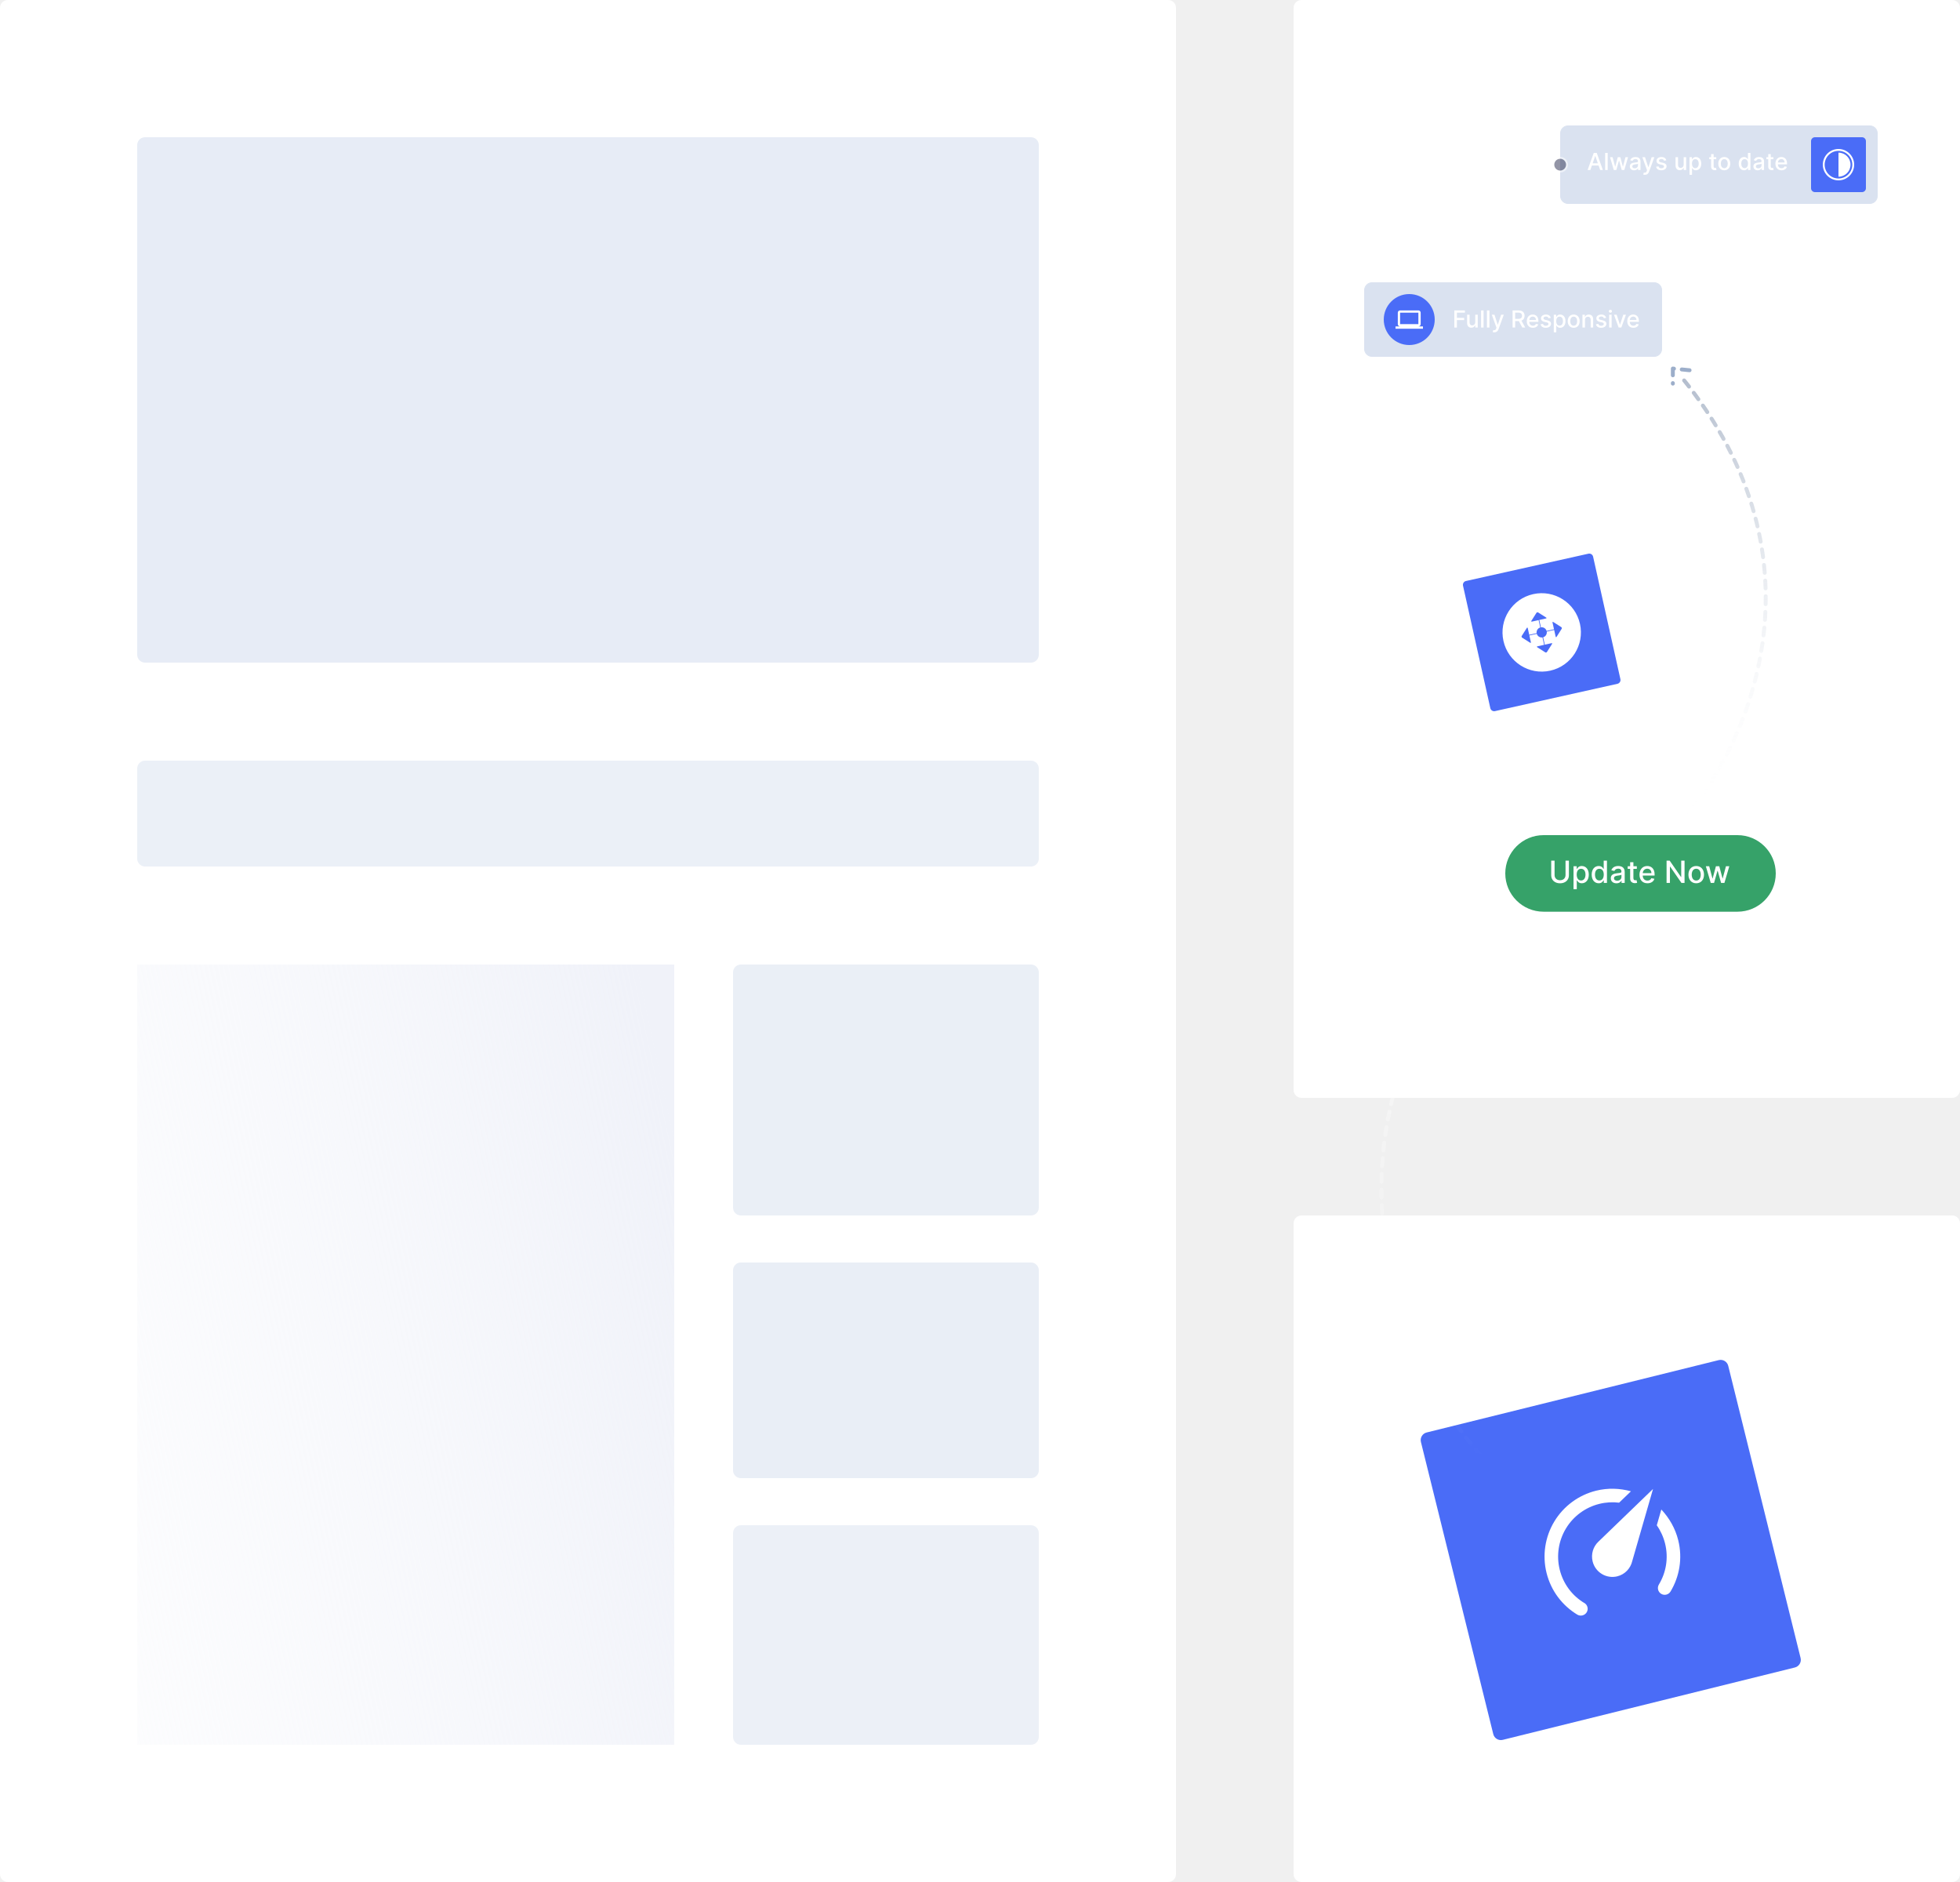
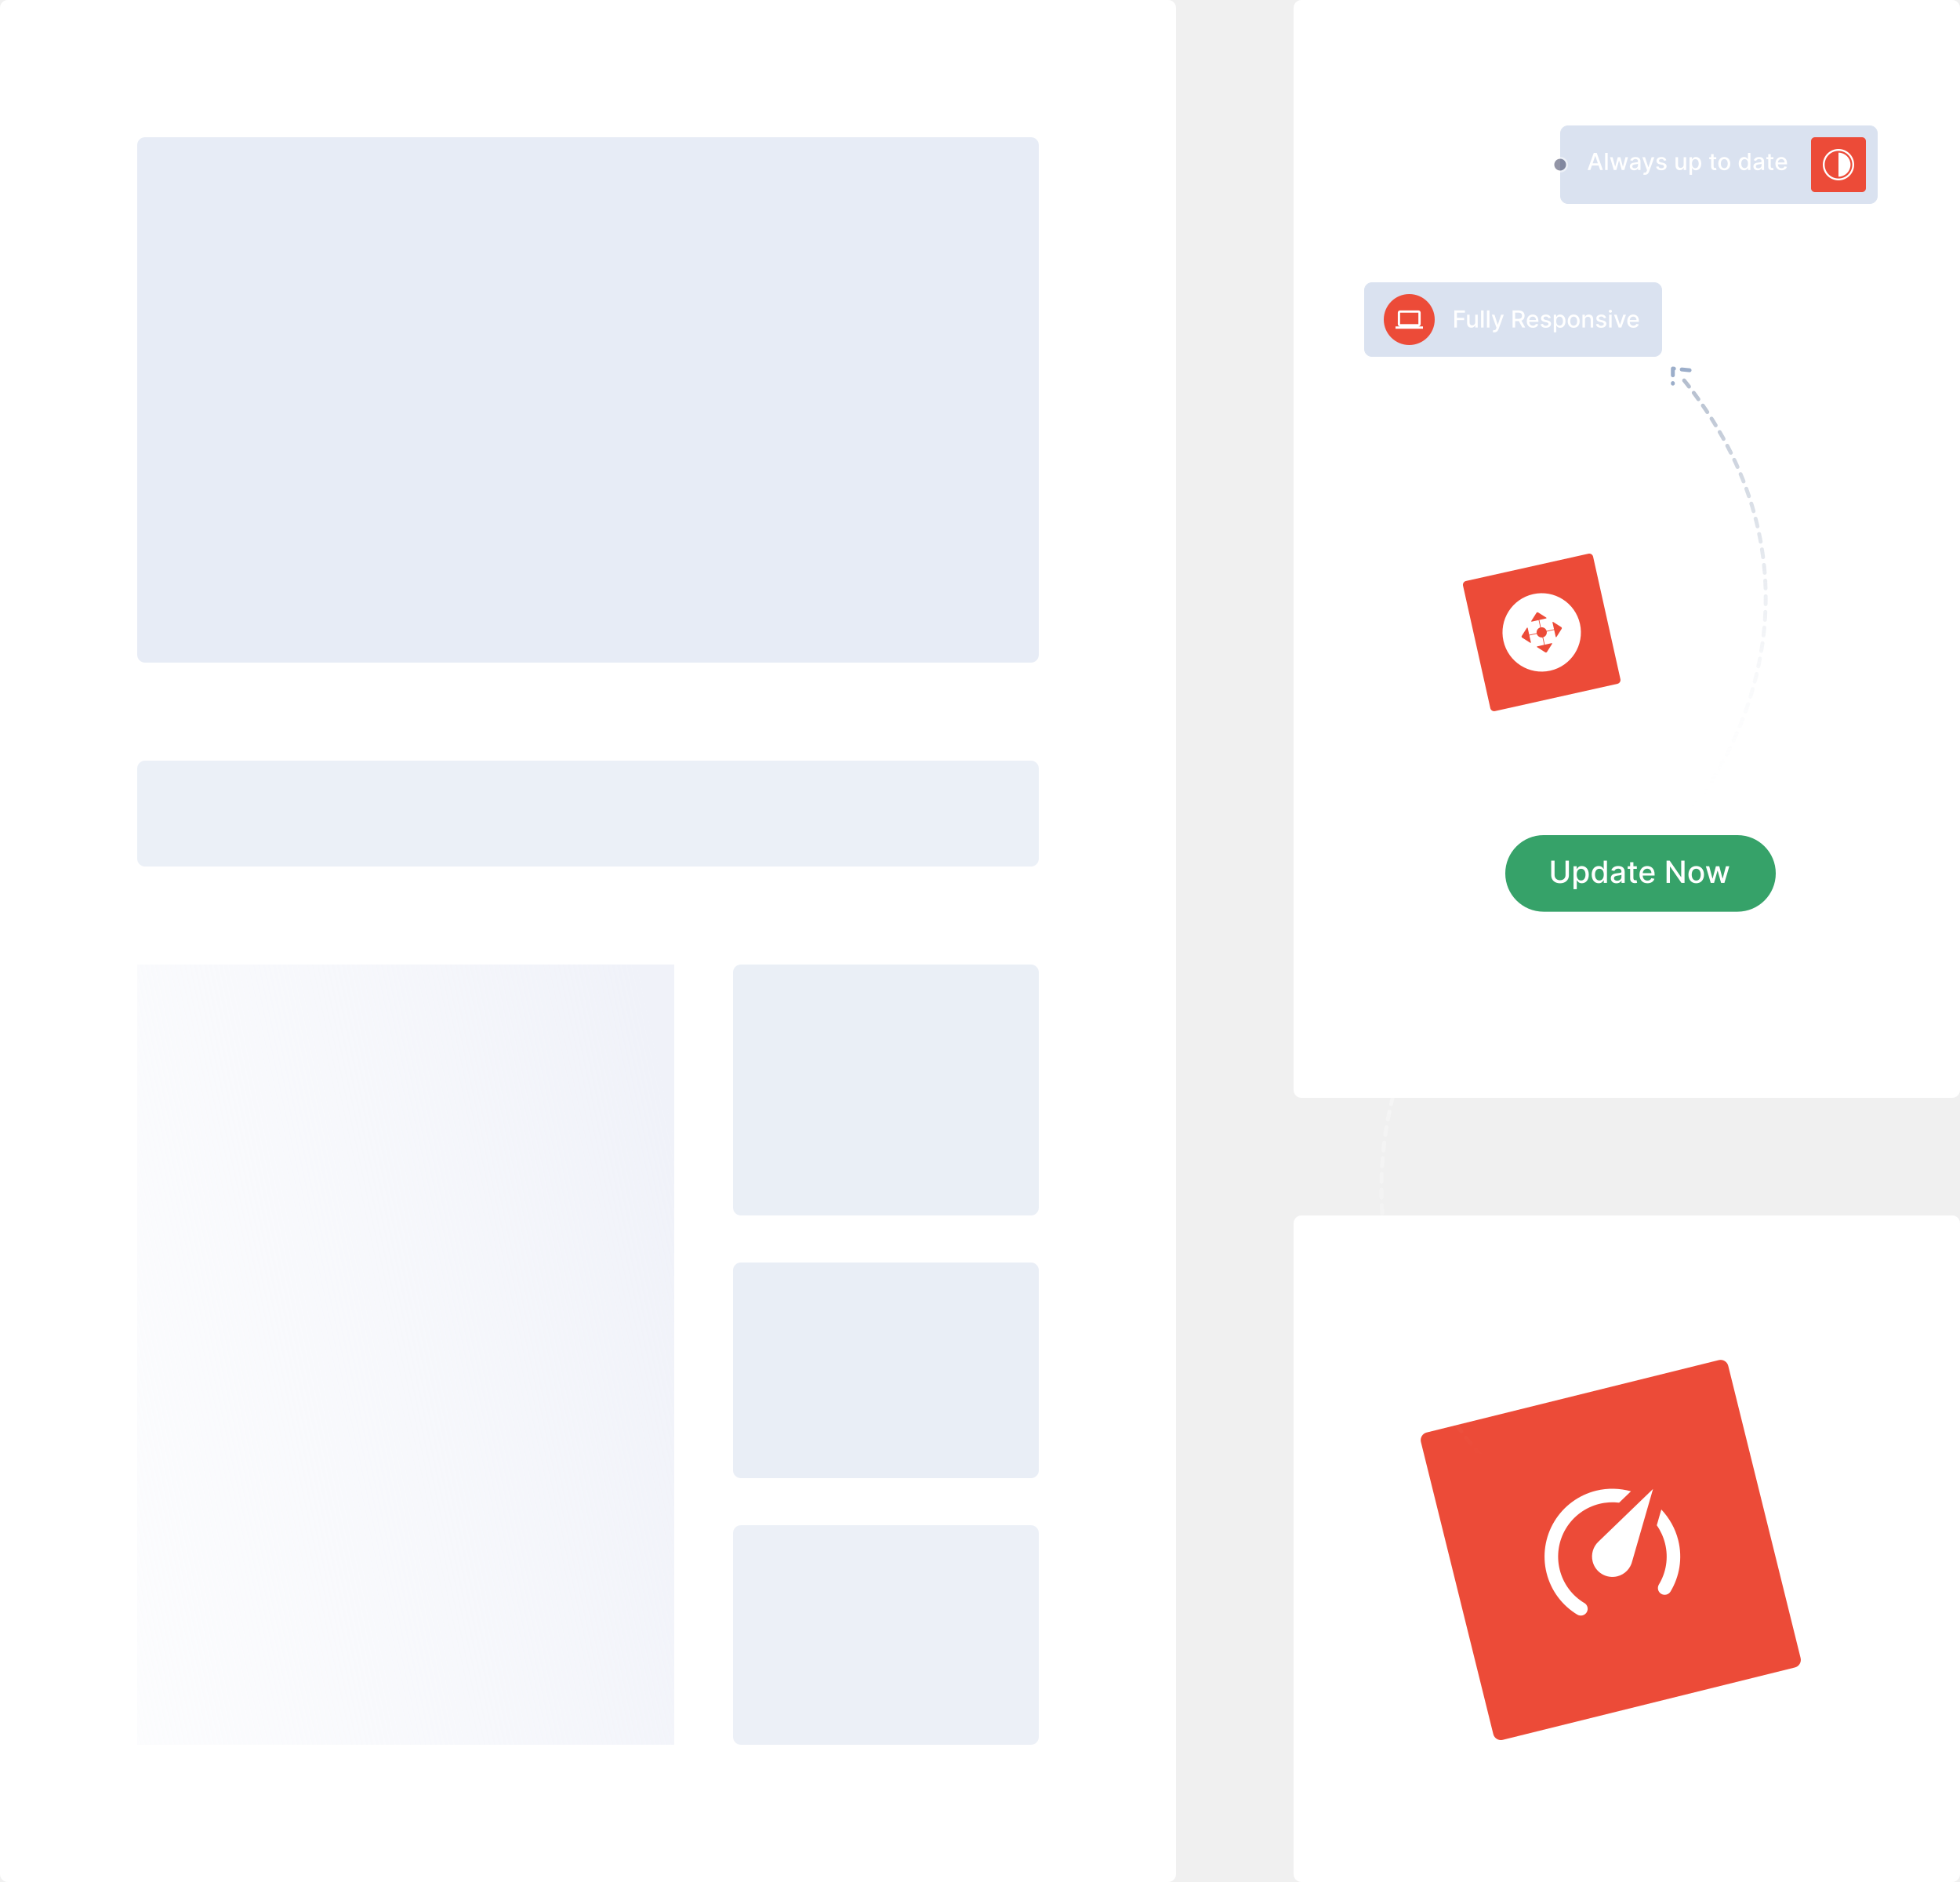
<svg xmlns="http://www.w3.org/2000/svg" width="500" height="480" viewBox="0 0 500 480" fill="none">
  <rect x="330" y="310" width="170" height="170" rx="2" fill="white" />
-   <rect x="362" y="365.831" width="80.765" height="80.765" rx="2" transform="rotate(-13.9128 362 365.831)" fill="#4A6CF7" />
+   <rect x="362" y="365.831" width="80.765" height="80.765" rx="2" transform="rotate(-13.9128 362 365.831)" fill="#ec4b38" />
  <path d="M412.572 402.039C411.235 402.37 409.822 402.156 408.643 401.445C407.464 400.734 406.615 399.584 406.284 398.247C405.818 396.366 406.435 394.466 407.718 393.239L421.691 379.757L416.388 398.152C415.956 400.006 414.538 401.552 412.572 402.039ZM407.162 380.2C410.203 379.447 413.25 379.584 416.061 380.349L413.037 383.256C411.434 383.047 409.675 383.144 407.995 383.56C404.43 384.443 401.363 386.705 399.467 389.85C397.571 392.995 397.002 396.764 397.884 400.328C398.804 404.041 401.131 407.03 404.167 408.846L404.183 408.842C405.001 409.335 405.263 410.393 404.77 411.21C404.277 412.028 403.202 412.294 402.389 411.818C398.595 409.531 395.673 405.797 394.525 401.16C393.421 396.705 394.132 391.994 396.502 388.063C398.873 384.132 402.707 381.304 407.162 380.2ZM428.123 392.838C429.271 397.474 428.43 402.14 426.143 405.934C425.646 406.735 424.587 406.997 423.77 406.504C422.952 406.011 422.69 404.953 423.183 404.135C425.016 401.096 425.683 397.383 424.763 393.67C424.347 391.99 423.612 390.389 422.649 389.023L423.808 384.992C425.826 387.166 427.365 389.78 428.123 392.838Z" fill="white" />
  <rect width="300" height="480" rx="2" fill="white" />
  <rect x="35" y="35" width="230" height="134" rx="2" fill="#DAE2F0" fill-opacity="0.66" />
  <rect opacity="0.53" x="35" y="194" width="230" height="27" rx="2" fill="#DAE2F0" />
  <rect x="35" y="246" width="137" height="199" fill="url(#paint0_linear_1028_1032)" />
  <rect opacity="0.57" x="187" y="246" width="78" height="64" rx="2" fill="#DAE2F0" />
  <rect opacity="0.6" x="187" y="322" width="78" height="55" rx="2" fill="#DAE2F0" />
  <rect opacity="0.5" x="187" y="389" width="78" height="56" rx="2" fill="#DAE2F0" />
  <path d="M377.795 371.295C358.482 349.772 331.574 292.451 378.448 235.356" stroke="url(#paint1_linear_1028_1032)" stroke-linecap="round" stroke-linejoin="round" stroke-dasharray="2 2" />
  <path d="M375.753 233.513L380.883 233V237.617" stroke="url(#paint2_linear_1028_1032)" stroke-linecap="round" stroke-linejoin="round" stroke-dasharray="2 2" />
  <rect x="330" width="170" height="280" rx="2" fill="white" />
  <rect x="384" y="213" width="69" height="19.528" rx="9.764" fill="#36A269" />
  <path d="M399.37 219.51V223.177C399.37 223.948 398.838 224.503 397.972 224.503C397.109 224.503 396.574 223.948 396.574 223.177V219.51H395.717V223.246C395.717 224.439 396.61 225.285 397.972 225.285C399.334 225.285 400.23 224.439 400.23 223.246V219.51H399.37Z" fill="white" />
  <path d="M401.41 226.788H402.239V224.528H402.289C402.439 224.8 402.744 225.274 403.521 225.274C404.553 225.274 405.302 224.447 405.302 223.069C405.302 221.687 404.541 220.875 403.512 220.875C402.722 220.875 402.436 221.357 402.289 221.621H402.22V220.93H401.41V226.788ZM402.222 223.06C402.222 222.17 402.611 221.579 403.335 221.579C404.087 221.579 404.464 222.214 404.464 223.06C404.464 223.915 404.075 224.567 403.335 224.567C402.622 224.567 402.222 223.956 402.222 223.06Z" fill="white" />
  <path d="M407.826 225.274C408.602 225.274 408.908 224.8 409.057 224.528H409.127V225.191H409.937V219.51H409.107V221.621H409.057C408.908 221.357 408.625 220.875 407.831 220.875C406.802 220.875 406.045 221.687 406.045 223.069C406.045 224.447 406.791 225.274 407.826 225.274ZM408.009 224.567C407.268 224.567 406.883 223.915 406.883 223.06C406.883 222.214 407.26 221.579 408.009 221.579C408.733 221.579 409.121 222.17 409.121 223.06C409.121 223.956 408.725 224.567 408.009 224.567Z" fill="white" />
  <path d="M412.36 225.285C413.065 225.285 413.462 224.927 413.62 224.608H413.653V225.191H414.463V222.361C414.463 221.121 413.487 220.875 412.81 220.875C412.039 220.875 411.329 221.185 411.051 221.962L411.831 222.139C411.953 221.837 412.263 221.546 412.821 221.546C413.356 221.546 413.631 221.826 413.631 222.309V222.328C413.631 222.63 413.32 222.625 412.555 222.714C411.747 222.808 410.921 223.019 410.921 223.987C410.921 224.825 411.55 225.285 412.36 225.285ZM412.541 224.619C412.072 224.619 411.734 224.408 411.734 223.998C411.734 223.554 412.127 223.396 412.607 223.332C412.876 223.296 413.514 223.224 413.634 223.105V223.654C413.634 224.159 413.231 224.619 412.541 224.619Z" fill="white" />
  <path d="M417.557 220.93H416.683V219.909H415.853V220.93H415.229V221.596H415.853V224.112C415.851 224.886 416.442 225.26 417.096 225.246C417.36 225.243 417.537 225.194 417.634 225.157L417.485 224.472C417.429 224.483 417.326 224.508 417.193 224.508C416.924 224.508 416.683 224.42 416.683 223.94V221.596H417.557V220.93Z" fill="white" />
  <path d="M420.265 225.277C421.194 225.277 421.851 224.819 422.04 224.126L421.255 223.984C421.105 224.386 420.745 224.592 420.273 224.592C419.563 224.592 419.086 224.131 419.064 223.31H422.093V223.016C422.093 221.476 421.172 220.875 420.206 220.875C419.019 220.875 418.237 221.779 418.237 223.088C418.237 224.411 419.008 225.277 420.265 225.277ZM419.066 222.689C419.1 222.084 419.538 221.56 420.212 221.56C420.856 221.56 421.277 222.037 421.28 222.689H419.066Z" fill="white" />
  <path d="M429.732 219.51H428.883V223.682H428.83L425.94 219.51H425.147V225.191H426.004V221.024H426.057L428.944 225.191H429.732V219.51Z" fill="white" />
  <path d="M432.71 225.277C433.912 225.277 434.697 224.397 434.697 223.08C434.697 221.754 433.912 220.875 432.71 220.875C431.509 220.875 430.724 221.754 430.724 223.08C430.724 224.397 431.509 225.277 432.71 225.277ZM432.713 224.58C431.928 224.58 431.562 223.895 431.562 223.077C431.562 222.261 431.928 221.568 432.713 221.568C433.493 221.568 433.859 222.261 433.859 223.077C433.859 223.895 433.493 224.58 432.713 224.58Z" fill="white" />
  <path d="M436.416 225.191H437.26L438.125 222.114H438.189L439.054 225.191H439.9L441.151 220.93H440.294L439.465 224.045H439.423L438.591 220.93H437.734L436.896 224.059H436.855L436.02 220.93H435.163L436.416 225.191Z" fill="white" />
  <path d="M429.313 209C445.373 191.102 467.749 143.437 428.77 95.96" stroke="url(#paint3_linear_1028_1032)" stroke-linecap="round" stroke-linejoin="round" stroke-dasharray="2 2" />
  <path d="M431.011 94.427L426.746 94V97.839" stroke="#9CAECA" stroke-linecap="round" stroke-linejoin="round" stroke-dasharray="2 2" />
  <path d="M425.919 209.551C429.35 203.094 432.466 187.388 417.488 176.228" stroke="url(#paint4_linear_1028_1032)" stroke-width="0.7" stroke-linecap="round" stroke-linejoin="round" stroke-dasharray="2 2" />
  <rect x="348.1" y="72.1" width="75.8" height="18.8" rx="1.9" fill="#DAE2F0" stroke="#DAE2F0" stroke-width="0.2" />
  <path d="M371 83.538H371.658V81.636H373.512V81.071H371.658V79.742H373.706V79.175H371V83.538Z" fill="white" />
  <path d="M376.333 82.181C376.335 82.737 375.921 83.001 375.563 83.001C375.169 83.001 374.896 82.716 374.896 82.271V80.266H374.259V82.347C374.259 83.159 374.705 83.581 375.333 83.581C375.825 83.581 376.16 83.321 376.311 82.972H376.345V83.538H376.972V80.266H376.333V82.181Z" fill="white" />
  <path d="M378.465 79.175H377.828V83.538H378.465V79.175Z" fill="white" />
  <path d="M379.959 79.175H379.322V83.538H379.959V79.175Z" fill="white" />
  <path d="M381.219 84.766C381.745 84.766 382.077 84.491 382.267 83.975L383.62 80.272L382.932 80.266L382.103 82.805H382.069L381.24 80.266H380.558L381.756 83.581L381.677 83.798C381.515 84.233 381.287 84.269 380.938 84.173L380.784 84.695C380.861 84.729 381.027 84.766 381.219 84.766Z" fill="white" />
  <path d="M385.859 83.538H386.518V81.887H387.413C387.428 81.887 387.44 81.887 387.455 81.887L388.342 83.538H389.092L388.124 81.772C388.659 81.574 388.925 81.129 388.925 80.543C388.925 79.739 388.427 79.175 387.415 79.175H385.859V83.538ZM386.518 81.32V79.739H387.344C387.994 79.739 388.263 80.048 388.263 80.543C388.263 81.035 387.994 81.32 387.353 81.32H386.518Z" fill="white" />
  <path d="M391.045 83.604C391.759 83.604 392.264 83.253 392.409 82.72L391.806 82.612C391.691 82.921 391.414 83.078 391.051 83.078C390.506 83.078 390.139 82.724 390.122 82.094H392.449V81.868C392.449 80.685 391.742 80.223 391 80.223C390.088 80.223 389.487 80.918 389.487 81.923C389.487 82.94 390.08 83.604 391.045 83.604ZM390.124 81.617C390.15 81.152 390.487 80.749 391.004 80.749C391.499 80.749 391.823 81.116 391.825 81.617H390.124Z" fill="white" />
  <path d="M395.608 81.065C395.476 80.555 395.078 80.223 394.37 80.223C393.631 80.223 393.107 80.613 393.107 81.192C393.107 81.657 393.388 81.966 394.002 82.102L394.556 82.224C394.871 82.294 395.018 82.435 395.018 82.639C395.018 82.893 394.748 83.091 394.33 83.091C393.949 83.091 393.703 82.927 393.627 82.605L393.011 82.699C393.118 83.278 393.599 83.604 394.334 83.604C395.125 83.604 395.672 83.185 395.672 82.592C395.672 82.13 395.378 81.844 394.777 81.706L394.257 81.587C393.897 81.501 393.742 81.38 393.744 81.158C393.742 80.907 394.015 80.728 394.377 80.728C394.773 80.728 394.956 80.947 395.031 81.167L395.608 81.065Z" fill="white" />
  <path d="M396.373 84.766H397.01V83.029H397.048C397.163 83.238 397.398 83.602 397.994 83.602C398.787 83.602 399.362 82.967 399.362 81.908C399.362 80.847 398.778 80.223 397.988 80.223C397.381 80.223 397.161 80.594 397.048 80.796H396.995V80.266H396.373V84.766ZM396.997 81.902C396.997 81.218 397.295 80.764 397.851 80.764C398.429 80.764 398.719 81.252 398.719 81.902C398.719 82.558 398.42 83.059 397.851 83.059C397.304 83.059 396.997 82.59 396.997 81.902Z" fill="white" />
  <path d="M401.454 83.604C402.377 83.604 402.98 82.929 402.98 81.917C402.98 80.898 402.377 80.223 401.454 80.223C400.532 80.223 399.929 80.898 399.929 81.917C399.929 82.929 400.532 83.604 401.454 83.604ZM401.456 83.07C400.854 83.07 400.572 82.543 400.572 81.915C400.572 81.288 400.854 80.756 401.456 80.756C402.055 80.756 402.336 81.288 402.336 81.915C402.336 82.543 402.055 83.07 401.456 83.07Z" fill="white" />
  <path d="M404.328 81.595C404.328 81.073 404.648 80.775 405.091 80.775C405.523 80.775 405.786 81.058 405.786 81.533V83.538H406.423V81.457C406.423 80.647 405.977 80.223 405.308 80.223C404.816 80.223 404.494 80.451 404.343 80.798H404.303V80.266H403.691V83.538H404.328V81.595Z" fill="white" />
  <path d="M409.729 81.065C409.597 80.555 409.199 80.223 408.491 80.223C407.752 80.223 407.228 80.613 407.228 81.192C407.228 81.657 407.509 81.966 408.123 82.102L408.677 82.224C408.992 82.294 409.139 82.435 409.139 82.639C409.139 82.893 408.869 83.091 408.451 83.091C408.07 83.091 407.825 82.927 407.748 82.605L407.132 82.699C407.239 83.278 407.72 83.604 408.455 83.604C409.246 83.604 409.793 83.185 409.793 82.592C409.793 82.13 409.499 81.844 408.898 81.706L408.379 81.587C408.018 81.501 407.863 81.38 407.865 81.158C407.863 80.907 408.136 80.728 408.498 80.728C408.894 80.728 409.077 80.947 409.152 81.167L409.729 81.065Z" fill="white" />
  <path d="M410.494 83.538H411.131V80.266H410.494V83.538ZM410.816 79.761C411.035 79.761 411.218 79.59 411.218 79.381C411.218 79.173 411.035 79 410.816 79C410.594 79 410.413 79.173 410.413 79.381C410.413 79.59 410.594 79.761 410.816 79.761Z" fill="white" />
  <path d="M414.788 80.266H414.104L413.277 82.784H413.243L412.414 80.266H411.73L412.919 83.538H413.601L414.788 80.266Z" fill="white" />
  <path d="M416.68 83.604C417.393 83.604 417.898 83.253 418.043 82.72L417.44 82.612C417.325 82.921 417.048 83.078 416.686 83.078C416.141 83.078 415.774 82.724 415.757 82.094H418.084V81.868C418.084 80.685 417.376 80.223 416.635 80.223C415.723 80.223 415.122 80.918 415.122 81.923C415.122 82.94 415.714 83.604 416.68 83.604ZM415.759 81.617C415.785 81.152 416.121 80.749 416.639 80.749C417.134 80.749 417.457 81.116 417.46 81.617H415.759Z" fill="white" />
-   <circle cx="359.5" cy="81.5" r="6.5" fill="#4A6CF7" />
+   <circle cx="359.5" cy="81.5" r="6.5" fill="#ec4b38" />
  <path d="M357.167 79.75H361.833V82.667H357.167V79.75ZM361.833 83.25C361.988 83.25 362.136 83.189 362.246 83.079C362.355 82.97 362.417 82.822 362.417 82.667V79.75C362.417 79.427 362.154 79.167 361.833 79.167H357.167C356.843 79.167 356.583 79.427 356.583 79.75V82.667C356.583 82.822 356.645 82.97 356.754 83.079C356.864 83.189 357.012 83.25 357.167 83.25H356V83.834H363V83.25H361.833Z" fill="white" />
-   <rect x="373" y="148.4" width="34" height="34" rx="1" transform="rotate(-12.5713 373 148.4)" fill="#4A6CF7" />
+   <rect x="373" y="148.4" width="34" height="34" rx="1" transform="rotate(-12.5713 373 148.4)" fill="#ec4b38" />
  <circle cx="393.293" cy="161.293" r="10" transform="rotate(-12.5713 393.293 161.293)" fill="white" />
  <g clip-path="url(#clip0_1028_1032)">
-     <path d="M398.281 159.94L396.256 158.653C396.106 158.557 396.015 158.621 396.054 158.795L396.433 160.496L394.539 160.918C394.355 160.293 393.738 159.901 393.094 160L392.675 158.119L394.375 157.74C394.55 157.701 394.569 157.592 394.418 157.496L392.393 156.21C392.242 156.114 392.043 156.159 391.948 156.309L390.661 158.334C390.565 158.485 390.629 158.575 390.803 158.536L392.504 158.157L392.923 160.037C392.298 160.222 391.905 160.838 392.005 161.482L390.111 161.905L389.732 160.205C389.693 160.031 389.584 160.012 389.489 160.162L388.202 162.188C388.106 162.338 388.151 162.537 388.301 162.633L390.326 163.919C390.477 164.015 390.567 163.952 390.528 163.777L390.149 162.076L392.04 161.654C392.225 162.279 392.842 162.671 393.486 162.572L393.908 164.463L392.208 164.842C392.034 164.881 392.015 164.99 392.165 165.086L394.191 166.372C394.341 166.468 394.54 166.424 394.636 166.273L395.923 164.248C396.018 164.097 395.955 164.007 395.78 164.046L394.082 164.425L393.661 162.535C394.286 162.35 394.678 161.734 394.579 161.09L396.471 160.668L396.85 162.369C396.889 162.543 396.997 162.562 397.093 162.412L398.38 160.386C398.476 160.236 398.432 160.035 398.281 159.94Z" fill="#4A6CF7" />
+     <path d="M398.281 159.94L396.256 158.653C396.106 158.557 396.015 158.621 396.054 158.795L396.433 160.496L394.539 160.918C394.355 160.293 393.738 159.901 393.094 160L392.675 158.119L394.375 157.74C394.55 157.701 394.569 157.592 394.418 157.496L392.393 156.21C392.242 156.114 392.043 156.159 391.948 156.309L390.661 158.334C390.565 158.485 390.629 158.575 390.803 158.536L392.504 158.157L392.923 160.037C392.298 160.222 391.905 160.838 392.005 161.482L390.111 161.905L389.732 160.205C389.693 160.031 389.584 160.012 389.489 160.162L388.202 162.188C388.106 162.338 388.151 162.537 388.301 162.633L390.326 163.919C390.477 164.015 390.567 163.952 390.528 163.777L390.149 162.076L392.04 161.654C392.225 162.279 392.842 162.671 393.486 162.572L393.908 164.463L392.208 164.842C392.034 164.881 392.015 164.99 392.165 165.086L394.191 166.372C394.341 166.468 394.54 166.424 394.636 166.273L395.923 164.248C396.018 164.097 395.955 164.007 395.78 164.046L394.082 164.425L393.661 162.535C394.286 162.35 394.678 161.734 394.579 161.09L396.471 160.668L396.85 162.369C396.889 162.543 396.997 162.562 397.093 162.412L398.38 160.386C398.476 160.236 398.432 160.035 398.281 159.94Z" fill="#ec4b38" />
  </g>
  <rect x="398.1" y="32.1" width="80.8" height="19.8" rx="1.9" fill="#DAE2F0" stroke="#DAE2F0" stroke-width="0.2" />
-   <rect x="462" y="35" width="14" height="14" rx="1" fill="#4A6CF7" />
+   <rect x="462" y="35" width="14" height="14" rx="1" fill="#ec4b38" />
  <path d="M468.998 38C466.791 38 465 39.791 465 41.998C465 44.209 466.791 46 468.998 46C471.209 46 473 44.209 473 41.998C473 39.791 471.209 38 468.998 38ZM469 45.524C467.054 45.524 465.476 43.946 465.476 42C465.476 40.054 467.054 38.476 469 38.476C470.946 38.476 472.524 40.054 472.524 42C472.524 43.946 470.946 45.524 469 45.524ZM469 38.928V45.069C470.694 45.069 472.071 43.692 472.071 41.998C472.071 40.308 470.694 38.928 469 38.928Z" fill="white" />
  <path d="M405.699 43.364L406.099 42.209H407.804L408.202 43.364H408.901L407.331 39H406.57L405 43.364H405.699ZM406.291 41.655L406.935 39.793H406.969L407.612 41.655H406.291Z" fill="white" />
  <path d="M410.117 39H409.48V43.364H410.117V39Z" fill="white" />
  <path d="M411.684 43.364H412.332L412.996 41.001H413.045L413.71 43.364H414.36L415.321 40.091H414.663L414.026 42.484H413.994L413.354 40.091H412.696L412.053 42.494H412.021L411.379 40.091H410.721L411.684 43.364Z" fill="white" />
  <path d="M416.878 43.436C417.419 43.436 417.724 43.161 417.845 42.916H417.871V43.364H418.493V41.19C418.493 40.238 417.743 40.048 417.223 40.048C416.631 40.048 416.085 40.287 415.872 40.883L416.471 41.02C416.565 40.788 416.803 40.564 417.232 40.564C417.643 40.564 417.854 40.779 417.854 41.15V41.165C417.854 41.397 417.615 41.393 417.027 41.461C416.407 41.533 415.772 41.695 415.772 42.439C415.772 43.082 416.256 43.436 416.878 43.436ZM417.017 42.925C416.656 42.925 416.396 42.763 416.396 42.447C416.396 42.106 416.699 41.985 417.068 41.936C417.274 41.908 417.764 41.853 417.856 41.761V42.183C417.856 42.571 417.547 42.925 417.017 42.925Z" fill="white" />
  <path d="M419.627 44.591C420.153 44.591 420.486 44.316 420.675 43.8L422.028 40.097L421.34 40.091L420.511 42.631H420.477L419.648 40.091H418.967L420.164 43.406L420.085 43.624C419.923 44.058 419.695 44.094 419.346 43.999L419.192 44.521C419.269 44.555 419.435 44.591 419.627 44.591Z" fill="white" />
  <path d="M425.081 40.89C424.949 40.381 424.551 40.048 423.843 40.048C423.104 40.048 422.58 40.438 422.58 41.018C422.58 41.482 422.861 41.791 423.475 41.928L424.029 42.049C424.344 42.119 424.491 42.26 424.491 42.465C424.491 42.718 424.22 42.916 423.803 42.916C423.421 42.916 423.176 42.752 423.1 42.43L422.484 42.524C422.59 43.104 423.072 43.43 423.807 43.43C424.597 43.43 425.145 43.01 425.145 42.418C425.145 41.955 424.851 41.67 424.25 41.531L423.73 41.412C423.37 41.327 423.215 41.205 423.217 40.984C423.215 40.732 423.487 40.553 423.85 40.553C424.246 40.553 424.429 40.773 424.504 40.992L425.081 40.89Z" fill="white" />
  <path d="M429.507 42.006C429.509 42.562 429.095 42.827 428.737 42.827C428.343 42.827 428.07 42.541 428.07 42.096V40.091H427.433V42.173C427.433 42.984 427.879 43.406 428.507 43.406C428.999 43.406 429.334 43.146 429.485 42.797H429.519V43.364H430.146V40.091H429.507V42.006Z" fill="white" />
  <path d="M431.002 44.591H431.639V42.854H431.677C431.792 43.063 432.027 43.428 432.623 43.428C433.416 43.428 433.991 42.793 433.991 41.734C433.991 40.673 433.407 40.048 432.617 40.048C432.01 40.048 431.79 40.419 431.677 40.621H431.624V40.091H431.002V44.591ZM431.626 41.727C431.626 41.043 431.924 40.59 432.48 40.59C433.058 40.59 433.348 41.077 433.348 41.727C433.348 42.383 433.049 42.884 432.48 42.884C431.933 42.884 431.626 42.416 431.626 41.727Z" fill="white" />
  <path d="M437.82 40.091H437.149V39.307H436.512V40.091H436.033V40.602H436.512V42.535C436.51 43.129 436.964 43.417 437.467 43.406C437.669 43.404 437.806 43.366 437.88 43.338L437.765 42.812C437.722 42.82 437.644 42.84 437.541 42.84C437.335 42.84 437.149 42.771 437.149 42.403V40.602H437.82V40.091Z" fill="white" />
  <path d="M439.869 43.43C440.791 43.43 441.394 42.754 441.394 41.742C441.394 40.724 440.791 40.048 439.869 40.048C438.946 40.048 438.343 40.724 438.343 41.742C438.343 42.754 438.946 43.43 439.869 43.43ZM439.871 42.895C439.268 42.895 438.987 42.369 438.987 41.74C438.987 41.114 439.268 40.581 439.871 40.581C440.469 40.581 440.751 41.114 440.751 41.74C440.751 42.369 440.469 42.895 439.871 42.895Z" fill="white" />
  <path d="M444.918 43.428C445.515 43.428 445.749 43.063 445.864 42.854H445.918V43.364H446.54V39H445.903V40.621H445.864C445.749 40.419 445.532 40.048 444.923 40.048C444.132 40.048 443.55 40.673 443.55 41.734C443.55 42.793 444.124 43.428 444.918 43.428ZM445.059 42.884C444.49 42.884 444.194 42.383 444.194 41.727C444.194 41.077 444.484 40.59 445.059 40.59C445.615 40.59 445.913 41.043 445.913 41.727C445.913 42.416 445.609 42.884 445.059 42.884Z" fill="white" />
  <path d="M448.401 43.436C448.943 43.436 449.247 43.161 449.369 42.916H449.394V43.364H450.017V41.19C450.017 40.238 449.267 40.048 448.747 40.048C448.154 40.048 447.609 40.287 447.396 40.883L447.994 41.02C448.088 40.788 448.327 40.564 448.755 40.564C449.166 40.564 449.377 40.779 449.377 41.15V41.165C449.377 41.397 449.139 41.393 448.551 41.461C447.931 41.533 447.296 41.695 447.296 42.439C447.296 43.082 447.779 43.436 448.401 43.436ZM448.54 42.925C448.18 42.925 447.92 42.763 447.92 42.447C447.92 42.106 448.222 41.985 448.591 41.936C448.798 41.908 449.288 41.853 449.379 41.761V42.183C449.379 42.571 449.07 42.925 448.54 42.925Z" fill="white" />
  <path d="M452.393 40.091H451.722V39.307H451.085V40.091H450.605V40.602H451.085V42.535C451.082 43.129 451.536 43.417 452.039 43.406C452.241 43.404 452.378 43.366 452.452 43.338L452.337 42.812C452.295 42.82 452.216 42.84 452.114 42.84C451.907 42.84 451.722 42.771 451.722 42.403V40.602H452.393V40.091Z" fill="white" />
  <path d="M454.473 43.43C455.187 43.43 455.692 43.078 455.836 42.545L455.233 42.437C455.118 42.746 454.841 42.903 454.479 42.903C453.934 42.903 453.567 42.55 453.55 41.919H455.877V41.693C455.877 40.511 455.17 40.048 454.428 40.048C453.516 40.048 452.915 40.743 452.915 41.749C452.915 42.765 453.508 43.43 454.473 43.43ZM453.552 41.442C453.578 40.977 453.915 40.575 454.432 40.575C454.927 40.575 455.251 40.941 455.253 41.442H453.552Z" fill="white" />
  <circle opacity="0.5" cx="398" cy="42" r="1.75" fill="#282C4D" stroke="white" stroke-width="0.5" />
  <line x1="347" y1="41.75" x2="396" y2="41.75" stroke="url(#paint5_linear_1028_1032)" stroke-width="0.5" />
  <defs>
    <linearGradient id="paint0_linear_1028_1032" x1="156.747" y1="216.683" x2="-149.033" y2="282.186" gradientUnits="userSpaceOnUse">
      <stop stop-color="#F0F2F9" />
      <stop offset="1" stop-color="white" stop-opacity="0" />
    </linearGradient>
    <linearGradient id="paint1_linear_1028_1032" x1="374.3" y1="234.975" x2="361.897" y2="369.833" gradientUnits="userSpaceOnUse">
      <stop stop-color="white" stop-opacity="0.48" />
      <stop offset="1" stop-color="white" stop-opacity="0" />
    </linearGradient>
    <linearGradient id="paint2_linear_1028_1032" x1="378.318" y1="233" x2="378.318" y2="237.617" gradientUnits="userSpaceOnUse">
      <stop stop-color="white" stop-opacity="0.55" />
      <stop offset="1" stop-color="white" stop-opacity="0.62" />
    </linearGradient>
    <linearGradient id="paint3_linear_1028_1032" x1="432.22" y1="95.642" x2="442.533" y2="207.784" gradientUnits="userSpaceOnUse">
      <stop stop-color="#5F7597" stop-opacity="0.48" />
      <stop offset="1" stop-color="white" stop-opacity="0" />
    </linearGradient>
    <linearGradient id="paint4_linear_1028_1032" x1="418.483" y1="175.882" x2="429.732" y2="208.225" gradientUnits="userSpaceOnUse">
      <stop stop-color="white" stop-opacity="0.48" />
      <stop offset="1" stop-color="white" stop-opacity="0" />
    </linearGradient>
    <linearGradient id="paint5_linear_1028_1032" x1="396" y1="42" x2="359.25" y2="42" gradientUnits="userSpaceOnUse">
      <stop stop-color="white" stop-opacity="0.28" />
      <stop offset="1" stop-color="white" stop-opacity="0" />
    </linearGradient>
    <clipPath id="clip0_1028_1032">
      <rect width="12" height="12" fill="white" transform="translate(386.13 156.742) rotate(-12.5713)" />
    </clipPath>
  </defs>
</svg>
